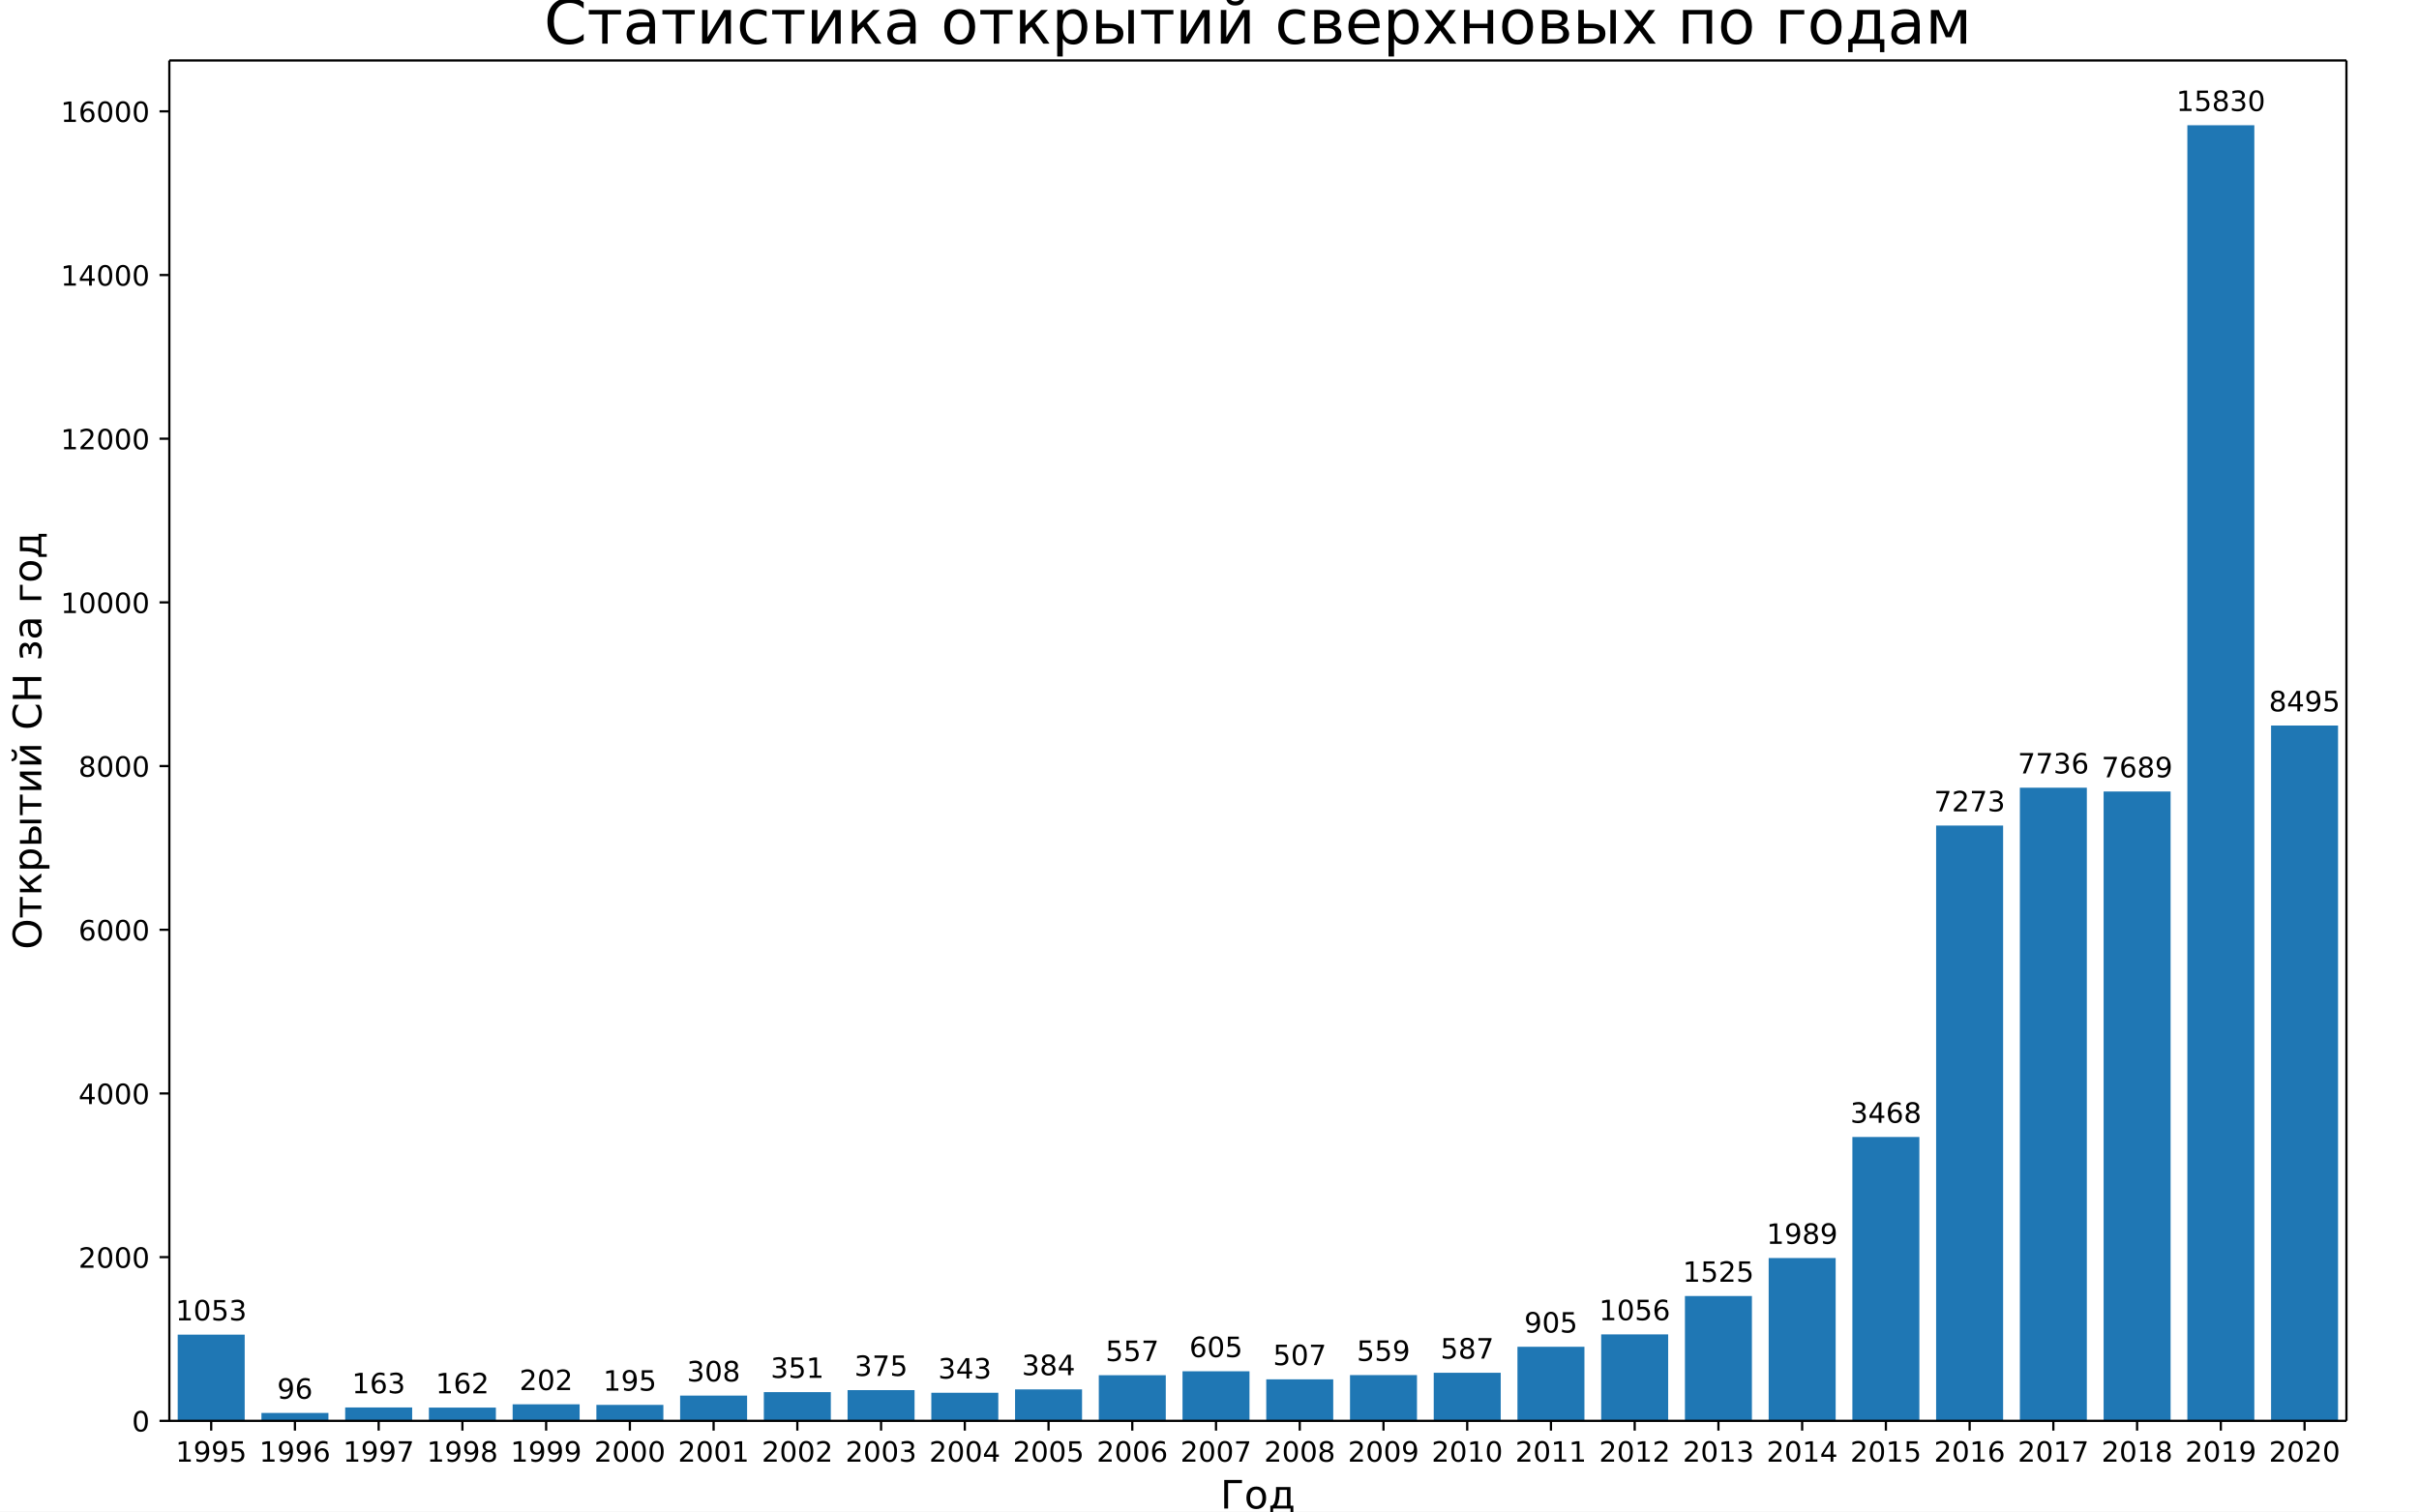
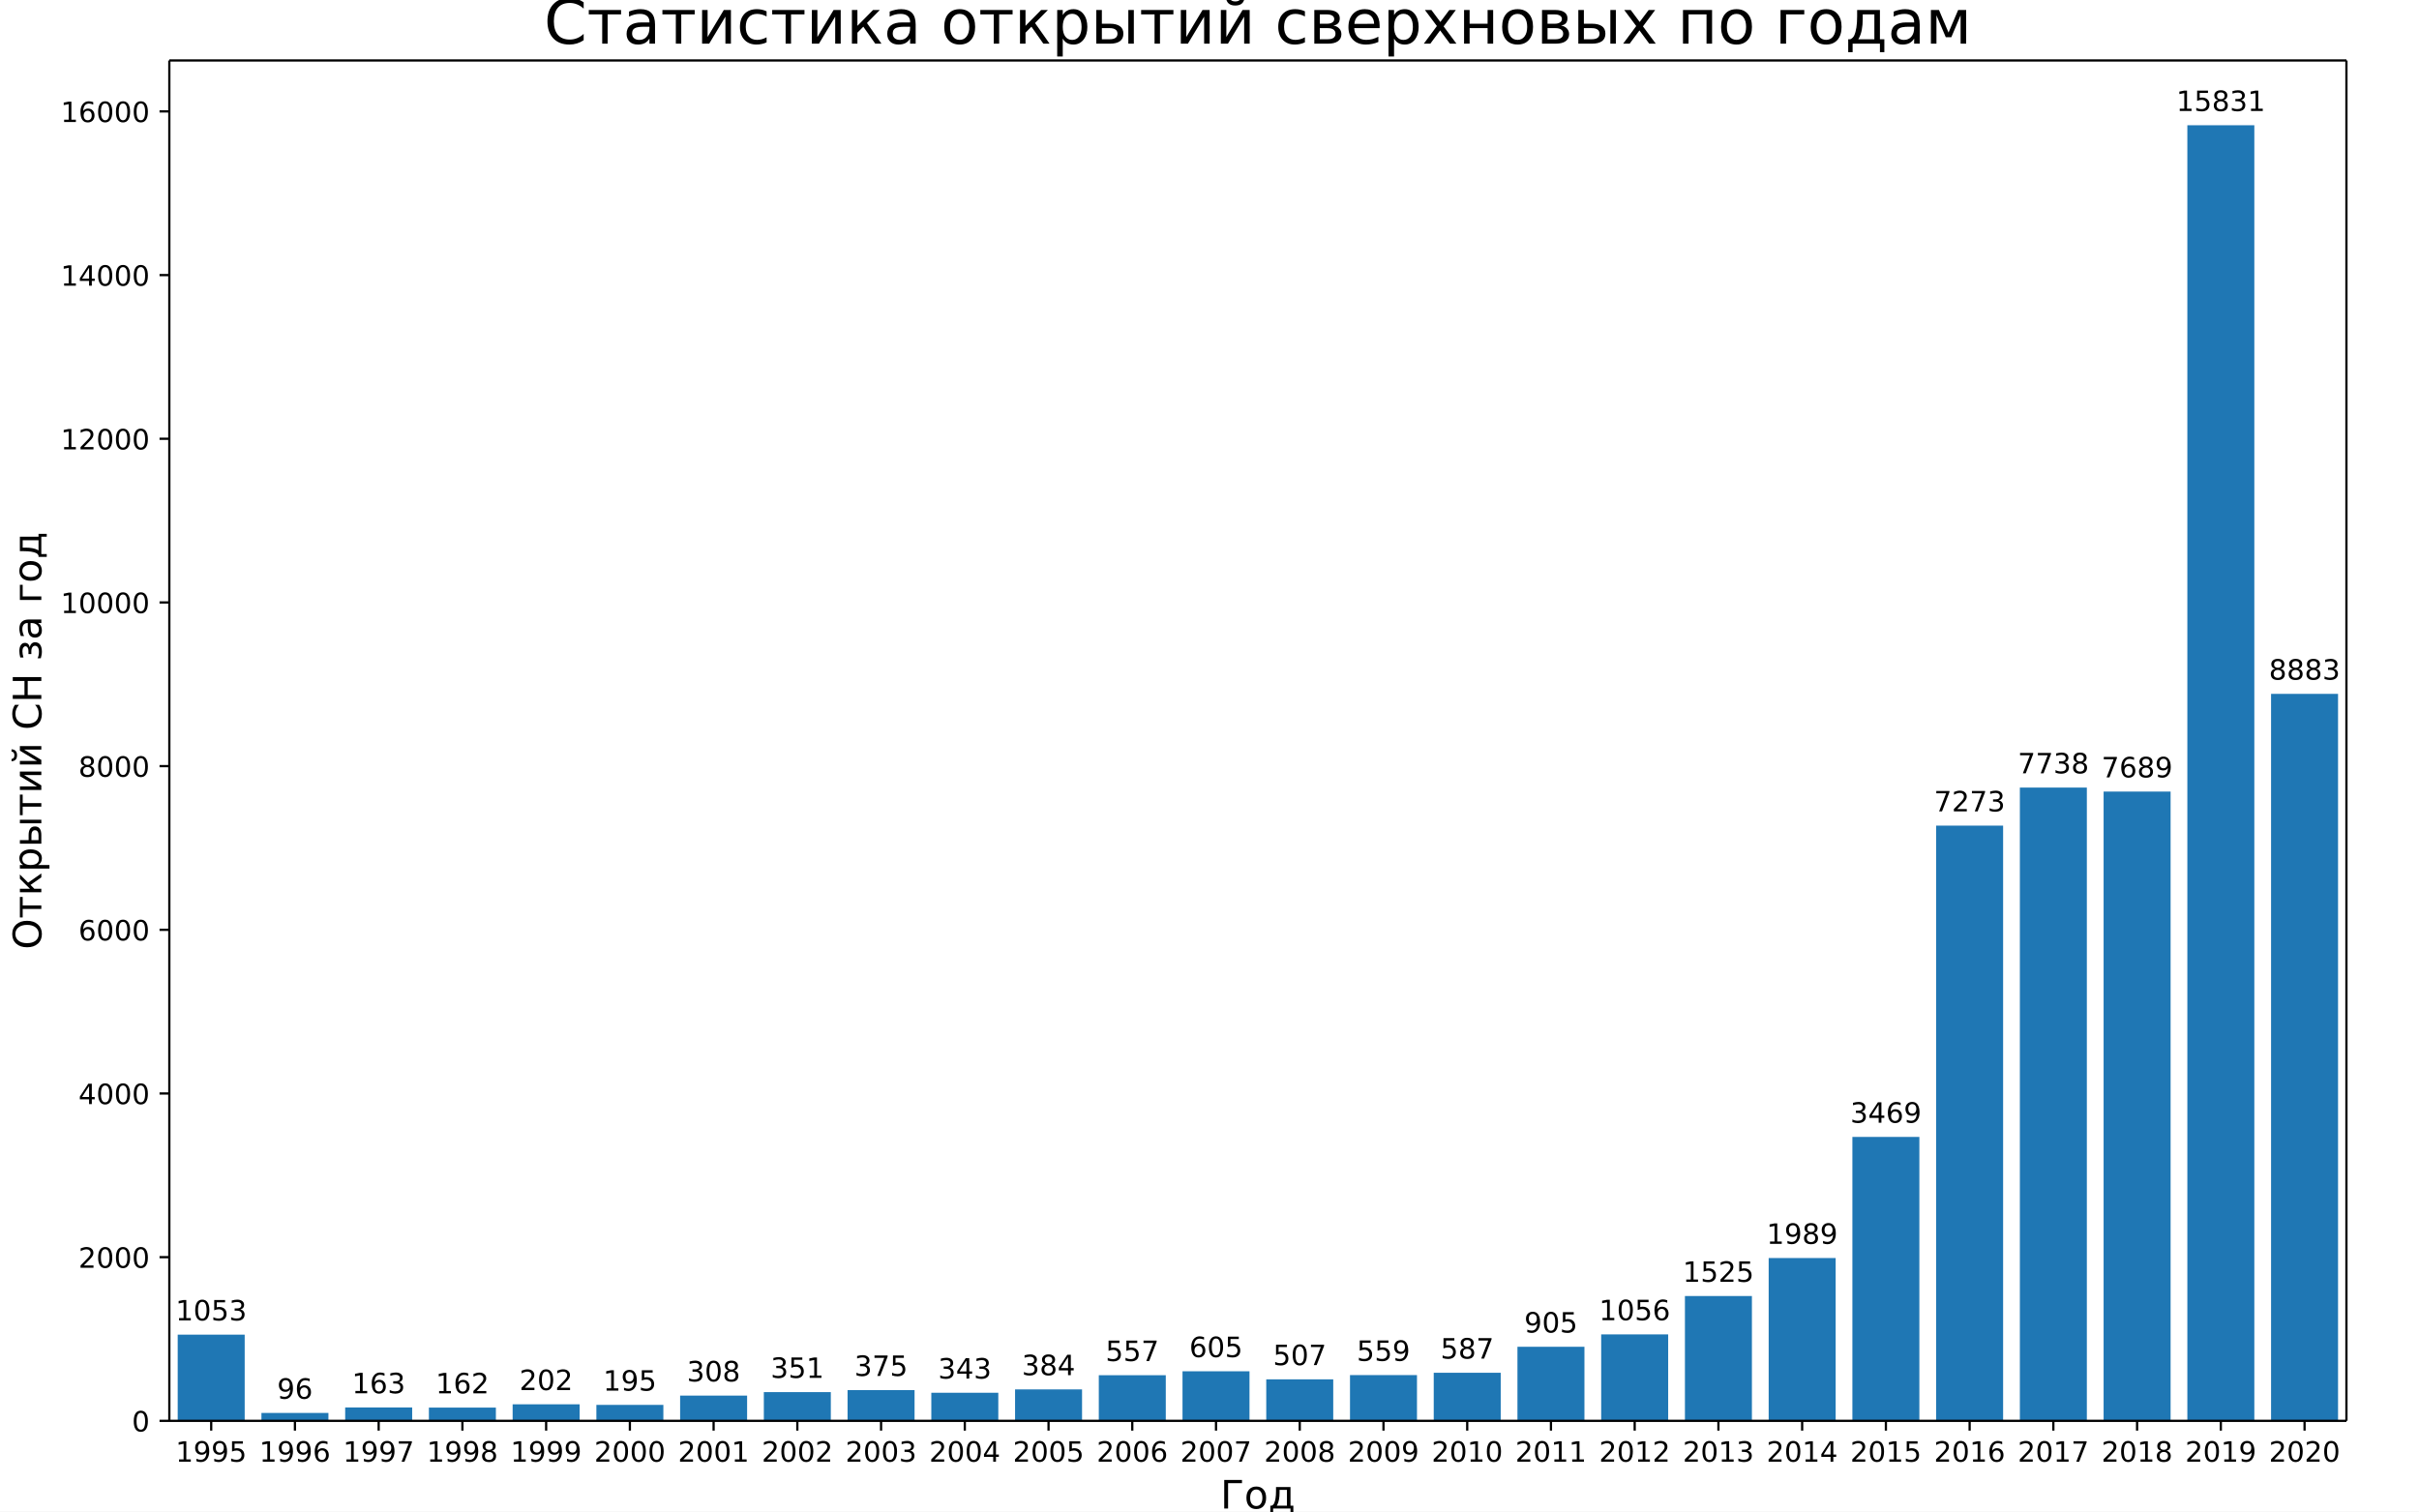
<svg xmlns="http://www.w3.org/2000/svg" xmlns:xlink="http://www.w3.org/1999/xlink" width="864pt" height="540pt" version="1.1" viewBox="0 0 864 540">
  <defs>
    <style type="text/css">*{stroke-linecap:butt;stroke-linejoin:round;}</style>
  </defs>
  <path d="m0 540h864v-540h-864z" fill="#fff" />
  <path d="m60.48 507.6h777.6v-486h-777.6z" fill="#fff" />
-   <path d="m63.471 507.6h23.926v-30.789h-23.926z" clip-path="url(#a)" fill="#1f77b4" />
+   <path d="m63.471 507.6h23.926v-30.787h-23.926z" clip-path="url(#a)" fill="#1f77b4" />
  <path d="m93.378 507.6h23.926v-2.807h-23.926z" clip-path="url(#a)" fill="#1f77b4" />
  <path d="m123.29 507.6h23.926v-4.766h-23.926z" clip-path="url(#a)" fill="#1f77b4" />
  <path d="m153.19 507.6h23.926v-4.737h-23.926z" clip-path="url(#a)" fill="#1f77b4" />
  <path d="m183.1 507.6h23.926v-5.906h-23.926z" clip-path="url(#a)" fill="#1f77b4" />
-   <path d="m213.01 507.6h23.926v-5.702h-23.926z" clip-path="url(#a)" fill="#1f77b4" />
-   <path d="m242.92 507.6h23.926v-9.006h-23.926z" clip-path="url(#a)" fill="#1f77b4" />
-   <path d="m272.82 507.6h23.926v-10.263h-23.926z" clip-path="url(#a)" fill="#1f77b4" />
-   <path d="m302.73 507.6h23.926v-10.965h-23.926z" clip-path="url(#a)" fill="#1f77b4" />
-   <path d="m332.64 507.6h23.926v-10.029h-23.926z" clip-path="url(#a)" fill="#1f77b4" />
-   <path d="m362.55 507.6h23.926v-11.228h-23.926z" clip-path="url(#a)" fill="#1f77b4" />
-   <path d="m392.46 507.6h23.926v-16.286h-23.926z" clip-path="url(#a)" fill="#1f77b4" />
-   <path d="m422.36 507.6h23.926v-17.69h-23.926z" clip-path="url(#a)" fill="#1f77b4" />
-   <path d="m452.27 507.6h23.926v-14.824h-23.926z" clip-path="url(#a)" fill="#1f77b4" />
-   <path d="m482.18 507.6h23.926v-16.345h-23.926z" clip-path="url(#a)" fill="#1f77b4" />
-   <path d="m512.09 507.6h23.926v-17.163h-23.926z" clip-path="url(#a)" fill="#1f77b4" />
-   <path d="m541.99 507.6h23.926v-26.462h-23.926z" clip-path="url(#a)" fill="#1f77b4" />
-   <path d="m571.9 507.6h23.926v-30.877h-23.926z" clip-path="url(#a)" fill="#1f77b4" />
-   <path d="m601.81 507.6h23.926v-44.59h-23.926z" clip-path="url(#a)" fill="#1f77b4" />
-   <path d="m631.72 507.6h23.926v-58.157h-23.926z" clip-path="url(#a)" fill="#1f77b4" />
-   <path d="m661.62 507.6h23.926v-101.4h-23.926z" clip-path="url(#a)" fill="#1f77b4" />
-   <path d="m691.53 507.6h23.926v-212.66h-23.926z" clip-path="url(#a)" fill="#1f77b4" />
-   <path d="m721.44 507.6h23.926v-226.19h-23.926z" clip-path="url(#a)" fill="#1f77b4" />
-   <path d="m751.35 507.6h23.926v-224.82h-23.926z" clip-path="url(#a)" fill="#1f77b4" />
+   <path d="m213.01 507.6h23.926v-5.701h-23.926z" clip-path="url(#a)" fill="#1f77b4" />
+   <path d="m242.92 507.6h23.926v-9.005h-23.926z" clip-path="url(#a)" fill="#1f77b4" />
+   <path d="m272.82 507.6h23.926v-10.262h-23.926z" clip-path="url(#a)" fill="#1f77b4" />
+   <path d="m302.73 507.6h23.926v-10.964h-23.926z" clip-path="url(#a)" fill="#1f77b4" />
+   <path d="m332.64 507.6h23.926v-10.028h-23.926z" clip-path="url(#a)" fill="#1f77b4" />
+   <path d="m362.55 507.6h23.926v-11.227h-23.926z" clip-path="url(#a)" fill="#1f77b4" />
+   <path d="m392.46 507.6h23.926v-16.285h-23.926z" clip-path="url(#a)" fill="#1f77b4" />
+   <path d="m422.36 507.6h23.926v-17.689h-23.926z" clip-path="url(#a)" fill="#1f77b4" />
+   <path d="m452.27 507.6h23.926v-14.823h-23.926z" clip-path="url(#a)" fill="#1f77b4" />
+   <path d="m482.18 507.6h23.926v-16.344h-23.926z" clip-path="url(#a)" fill="#1f77b4" />
+   <path d="m512.09 507.6h23.926v-17.162h-23.926z" clip-path="url(#a)" fill="#1f77b4" />
+   <path d="m541.99 507.6h23.926v-26.46h-23.926z" clip-path="url(#a)" fill="#1f77b4" />
+   <path d="m571.9 507.6h23.926v-30.875h-23.926z" clip-path="url(#a)" fill="#1f77b4" />
+   <path d="m601.81 507.6h23.926v-44.587h-23.926z" clip-path="url(#a)" fill="#1f77b4" />
+   <path d="m631.72 507.6h23.926v-58.153h-23.926z" clip-path="url(#a)" fill="#1f77b4" />
+   <path d="m661.62 507.6h23.926v-101.42h-23.926z" clip-path="url(#a)" fill="#1f77b4" />
+   <path d="m691.53 507.6h23.926v-212.64h-23.926z" clip-path="url(#a)" fill="#1f77b4" />
+   <path d="m721.44 507.6h23.926v-226.24h-23.926z" clip-path="url(#a)" fill="#1f77b4" />
+   <path d="m751.35 507.6h23.926v-224.81h-23.926z" clip-path="url(#a)" fill="#1f77b4" />
  <path d="m781.26 507.6h23.926v-462.86h-23.926z" clip-path="url(#a)" fill="#1f77b4" />
-   <path d="m811.16 507.6h23.926v-248.39h-23.926z" clip-path="url(#a)" fill="#1f77b4" />
+   <path d="m811.16 507.6h23.926v-259.72h-23.926z" clip-path="url(#a)" fill="#1f77b4" />
  <defs>
    <path id="b" d="m0 0v3.5" stroke="#000" stroke-width=".8" />
  </defs>
  <use x="75.434" y="507.6" stroke="#000000" stroke-width=".8" xlink:href="#b" />
  <text transform="rotate(-0 75.434 522.2)" x="75.434" y="522.198" font-family="DejaVu Sans" font-size="10px" text-anchor="middle">1995</text>
  <use x="105.342" y="507.6" stroke="#000000" stroke-width=".8" xlink:href="#b" />
  <text transform="rotate(-0 105.34 522.2)" x="105.342" y="522.198" font-family="DejaVu Sans" font-size="10px" text-anchor="middle">1996</text>
  <use x="135.249" y="507.6" stroke="#000000" stroke-width=".8" xlink:href="#b" />
  <text transform="rotate(-0 135.25 522.2)" x="135.249" y="522.198" font-family="DejaVu Sans" font-size="10px" text-anchor="middle">1997</text>
  <use x="165.157" y="507.6" stroke="#000000" stroke-width=".8" xlink:href="#b" />
  <text transform="rotate(-0 165.16 522.2)" x="165.157" y="522.198" font-family="DejaVu Sans" font-size="10px" text-anchor="middle">1998</text>
  <use x="195.065" y="507.6" stroke="#000000" stroke-width=".8" xlink:href="#b" />
  <text transform="rotate(-0 195.06 522.2)" x="195.065" y="522.198" font-family="DejaVu Sans" font-size="10px" text-anchor="middle">1999</text>
  <use x="224.972" y="507.6" stroke="#000000" stroke-width=".8" xlink:href="#b" />
  <text transform="rotate(-0 224.97 522.2)" x="224.972" y="522.198" font-family="DejaVu Sans" font-size="10px" text-anchor="middle">2000</text>
  <use x="254.88" y="507.6" stroke="#000000" stroke-width=".8" xlink:href="#b" />
  <text transform="rotate(-0 254.88 522.2)" x="254.88" y="522.198" font-family="DejaVu Sans" font-size="10px" text-anchor="middle">2001</text>
  <use x="284.788" y="507.6" stroke="#000000" stroke-width=".8" xlink:href="#b" />
  <text transform="rotate(-0 284.79 522.2)" x="284.788" y="522.198" font-family="DejaVu Sans" font-size="10px" text-anchor="middle">2002</text>
  <use x="314.695" y="507.6" stroke="#000000" stroke-width=".8" xlink:href="#b" />
  <text transform="rotate(-0 314.7 522.2)" x="314.695" y="522.198" font-family="DejaVu Sans" font-size="10px" text-anchor="middle">2003</text>
  <use x="344.603" y="507.6" stroke="#000000" stroke-width=".8" xlink:href="#b" />
  <text transform="rotate(-0 344.6 522.2)" x="344.603" y="522.198" font-family="DejaVu Sans" font-size="10px" text-anchor="middle">2004</text>
  <use x="374.511" y="507.6" stroke="#000000" stroke-width=".8" xlink:href="#b" />
  <text transform="rotate(-0 374.51 522.2)" x="374.511" y="522.198" font-family="DejaVu Sans" font-size="10px" text-anchor="middle">2005</text>
  <use x="404.418" y="507.6" stroke="#000000" stroke-width=".8" xlink:href="#b" />
  <text transform="rotate(-0 404.42 522.2)" x="404.418" y="522.198" font-family="DejaVu Sans" font-size="10px" text-anchor="middle">2006</text>
  <use x="434.326" y="507.6" stroke="#000000" stroke-width=".8" xlink:href="#b" />
  <text transform="rotate(-0 434.33 522.2)" x="434.326" y="522.198" font-family="DejaVu Sans" font-size="10px" text-anchor="middle">2007</text>
  <use x="464.234" y="507.6" stroke="#000000" stroke-width=".8" xlink:href="#b" />
  <text transform="rotate(-0 464.23 522.2)" x="464.234" y="522.198" font-family="DejaVu Sans" font-size="10px" text-anchor="middle">2008</text>
  <use x="494.142" y="507.6" stroke="#000000" stroke-width=".8" xlink:href="#b" />
  <text transform="rotate(-0 494.14 522.2)" x="494.142" y="522.198" font-family="DejaVu Sans" font-size="10px" text-anchor="middle">2009</text>
  <use x="524.049" y="507.6" stroke="#000000" stroke-width=".8" xlink:href="#b" />
  <text transform="rotate(-0 524.05 522.2)" x="524.049" y="522.198" font-family="DejaVu Sans" font-size="10px" text-anchor="middle">2010</text>
  <use x="553.957" y="507.6" stroke="#000000" stroke-width=".8" xlink:href="#b" />
  <text transform="rotate(-0 553.96 522.2)" x="553.957" y="522.198" font-family="DejaVu Sans" font-size="10px" text-anchor="middle">2011</text>
  <use x="583.865" y="507.6" stroke="#000000" stroke-width=".8" xlink:href="#b" />
  <text transform="rotate(-0 583.86 522.2)" x="583.865" y="522.198" font-family="DejaVu Sans" font-size="10px" text-anchor="middle">2012</text>
  <use x="613.772" y="507.6" stroke="#000000" stroke-width=".8" xlink:href="#b" />
  <text transform="rotate(-0 613.77 522.2)" x="613.772" y="522.198" font-family="DejaVu Sans" font-size="10px" text-anchor="middle">2013</text>
  <use x="643.68" y="507.6" stroke="#000000" stroke-width=".8" xlink:href="#b" />
  <text transform="rotate(-0 643.68 522.2)" x="643.68" y="522.198" font-family="DejaVu Sans" font-size="10px" text-anchor="middle">2014</text>
  <use x="673.588" y="507.6" stroke="#000000" stroke-width=".8" xlink:href="#b" />
  <text transform="rotate(-0 673.59 522.2)" x="673.588" y="522.198" font-family="DejaVu Sans" font-size="10px" text-anchor="middle">2015</text>
  <use x="703.495" y="507.6" stroke="#000000" stroke-width=".8" xlink:href="#b" />
  <text transform="rotate(-0 703.5 522.2)" x="703.495" y="522.198" font-family="DejaVu Sans" font-size="10px" text-anchor="middle">2016</text>
  <use x="733.403" y="507.6" stroke="#000000" stroke-width=".8" xlink:href="#b" />
  <text transform="rotate(-0 733.4 522.2)" x="733.403" y="522.198" font-family="DejaVu Sans" font-size="10px" text-anchor="middle">2017</text>
  <use x="763.311" y="507.6" stroke="#000000" stroke-width=".8" xlink:href="#b" />
  <text transform="rotate(-0 763.31 522.2)" x="763.311" y="522.198" font-family="DejaVu Sans" font-size="10px" text-anchor="middle">2018</text>
  <use x="793.218" y="507.6" stroke="#000000" stroke-width=".8" xlink:href="#b" />
  <text transform="rotate(-0 793.22 522.2)" x="793.218" y="522.198" font-family="DejaVu Sans" font-size="10px" text-anchor="middle">2019</text>
  <use x="823.126" y="507.6" stroke="#000000" stroke-width=".8" xlink:href="#b" />
  <text transform="rotate(-0 823.13 522.2)" x="823.126" y="522.198" font-family="DejaVu Sans" font-size="10px" text-anchor="middle">2020</text>
  <text transform="rotate(-0 449.28 538.92)" x="449.28" y="538.916" font-family="DejaVu Sans" font-size="14px" text-anchor="middle">Год</text>
  <defs>
    <path id="c" d="m0 0h-3.5" stroke="#000" stroke-width=".8" />
  </defs>
  <use x="60.48" y="507.6" stroke="#000000" stroke-width=".8" xlink:href="#c" />
  <text transform="rotate(-0 53.48 511.4)" x="53.48" y="511.399" font-family="DejaVu Sans" font-size="10px" text-anchor="end">0</text>
-   <use x="60.48" y="449.122" stroke="#000000" stroke-width=".8" xlink:href="#c" />
-   <text transform="rotate(-0 53.48 452.92)" x="53.48" y="452.921" font-family="DejaVu Sans" font-size="10px" text-anchor="end">2000</text>
-   <use x="60.48" y="390.643" stroke="#000000" stroke-width=".8" xlink:href="#c" />
-   <text transform="rotate(-0 53.48 394.44)" x="53.48" y="394.442" font-family="DejaVu Sans" font-size="10px" text-anchor="end">4000</text>
-   <use x="60.48" y="332.165" stroke="#000000" stroke-width=".8" xlink:href="#c" />
-   <text transform="rotate(-0 53.48 335.96)" x="53.48" y="335.964" font-family="DejaVu Sans" font-size="10px" text-anchor="end">6000</text>
-   <use x="60.48" y="273.686" stroke="#000000" stroke-width=".8" xlink:href="#c" />
-   <text transform="rotate(-0 53.48 277.49)" x="53.48" y="277.485" font-family="DejaVu Sans" font-size="10px" text-anchor="end">8000</text>
-   <use x="60.48" y="215.208" stroke="#000000" stroke-width=".8" xlink:href="#c" />
-   <text transform="rotate(-0 53.48 219.01)" x="53.48" y="219.007" font-family="DejaVu Sans" font-size="10px" text-anchor="end">10000</text>
-   <use x="60.48" y="156.729" stroke="#000000" stroke-width=".8" xlink:href="#c" />
-   <text transform="rotate(-0 53.48 160.53)" x="53.48" y="160.528" font-family="DejaVu Sans" font-size="10px" text-anchor="end">12000</text>
-   <use x="60.48" y="98.251" stroke="#000000" stroke-width=".8" xlink:href="#c" />
-   <text transform="rotate(-0 53.48 102.05)" x="53.48" y="102.05" font-family="DejaVu Sans" font-size="10px" text-anchor="end">14000</text>
-   <use x="60.48" y="39.772" stroke="#000000" stroke-width=".8" xlink:href="#c" />
-   <text transform="rotate(-0 53.48 43.571)" x="53.48" y="43.571" font-family="DejaVu Sans" font-size="10px" text-anchor="end">16000</text>
+   <use x="60.48" y="449.125" stroke="#000000" stroke-width=".8" xlink:href="#c" />
+   <text transform="rotate(-0 53.48 452.92)" x="53.48" y="452.924" font-family="DejaVu Sans" font-size="10px" text-anchor="end">2000</text>
+   <use x="60.48" y="390.65" stroke="#000000" stroke-width=".8" xlink:href="#c" />
+   <text transform="rotate(-0 53.48 394.45)" x="53.48" y="394.45" font-family="DejaVu Sans" font-size="10px" text-anchor="end">4000</text>
+   <use x="60.48" y="332.176" stroke="#000000" stroke-width=".8" xlink:href="#c" />
+   <text transform="rotate(-0 53.48 335.97)" x="53.48" y="335.975" font-family="DejaVu Sans" font-size="10px" text-anchor="end">6000</text>
+   <use x="60.48" y="273.701" stroke="#000000" stroke-width=".8" xlink:href="#c" />
+   <text transform="rotate(-0 53.48 277.5)" x="53.48" y="277.5" font-family="DejaVu Sans" font-size="10px" text-anchor="end">8000</text>
+   <use x="60.48" y="215.226" stroke="#000000" stroke-width=".8" xlink:href="#c" />
+   <text transform="rotate(-0 53.48 219.03)" x="53.48" y="219.025" font-family="DejaVu Sans" font-size="10px" text-anchor="end">10000</text>
+   <use x="60.48" y="156.751" stroke="#000000" stroke-width=".8" xlink:href="#c" />
+   <text transform="rotate(-0 53.48 160.55)" x="53.48" y="160.551" font-family="DejaVu Sans" font-size="10px" text-anchor="end">12000</text>
+   <use x="60.48" y="98.277" stroke="#000000" stroke-width=".8" xlink:href="#c" />
+   <text transform="rotate(-0 53.48 102.08)" x="53.48" y="102.076" font-family="DejaVu Sans" font-size="10px" text-anchor="end">14000</text>
+   <use x="60.48" y="39.802" stroke="#000000" stroke-width=".8" xlink:href="#c" />
+   <text transform="rotate(-0 53.48 43.601)" x="53.48" y="43.601" font-family="DejaVu Sans" font-size="10px" text-anchor="end">16000</text>
  <text transform="rotate(-90 14.756 264.6)" x="14.756" y="264.6" font-family="DejaVu Sans" font-size="14px" text-anchor="middle">Открытий СН за год</text>
  <path d="m60.48 507.6v-486" fill="none" stroke="#000" stroke-linecap="square" stroke-width=".8" />
  <path d="m838.08 507.6v-486" fill="none" stroke="#000" stroke-linecap="square" stroke-width=".8" />
  <path d="m60.48 507.6h777.6" fill="none" stroke="#000" stroke-linecap="square" stroke-width=".8" />
  <path d="m60.48 21.6h777.6" fill="none" stroke="#000" stroke-linecap="square" stroke-width=".8" />
-   <text transform="rotate(-0 75.434 471.73)" x="75.434" y="471.731" font-family="DejaVu Sans" font-size="10px" text-anchor="middle">1053</text>
-   <text transform="rotate(-0 105.34 499.71)" x="105.342" y="499.713" font-family="DejaVu Sans" font-size="10px" text-anchor="middle">96</text>
-   <text transform="rotate(-0 135.25 497.75)" x="135.249" y="497.754" font-family="DejaVu Sans" font-size="10px" text-anchor="middle">163</text>
+   <text transform="rotate(-0 75.434 471.73)" x="75.434" y="471.733" font-family="DejaVu Sans" font-size="10px" text-anchor="middle">1053</text>
+   <text transform="rotate(-0 105.34 499.71)" x="105.342" y="499.714" font-family="DejaVu Sans" font-size="10px" text-anchor="middle">96</text>
+   <text transform="rotate(-0 135.25 497.75)" x="135.249" y="497.755" font-family="DejaVu Sans" font-size="10px" text-anchor="middle">163</text>
  <text transform="rotate(-0 165.16 497.78)" x="165.157" y="497.784" font-family="DejaVu Sans" font-size="10px" text-anchor="middle">162</text>
  <text transform="rotate(-0 195.06 496.61)" x="195.065" y="496.614" font-family="DejaVu Sans" font-size="10px" text-anchor="middle">202</text>
  <text transform="rotate(-0 224.97 496.82)" x="224.972" y="496.819" font-family="DejaVu Sans" font-size="10px" text-anchor="middle">195</text>
-   <text transform="rotate(-0 254.88 493.51)" x="254.88" y="493.515" font-family="DejaVu Sans" font-size="10px" text-anchor="middle">308</text>
-   <text transform="rotate(-0 284.79 492.26)" x="284.788" y="492.257" font-family="DejaVu Sans" font-size="10px" text-anchor="middle">351</text>
+   <text transform="rotate(-0 254.88 493.52)" x="254.88" y="493.515" font-family="DejaVu Sans" font-size="10px" text-anchor="middle">308</text>
+   <text transform="rotate(-0 284.79 492.26)" x="284.788" y="492.258" font-family="DejaVu Sans" font-size="10px" text-anchor="middle">351</text>
  <text transform="rotate(-0 314.7 491.56)" x="314.695" y="491.556" font-family="DejaVu Sans" font-size="10px" text-anchor="middle">375</text>
-   <text transform="rotate(-0 344.6 492.49)" x="344.603" y="492.491" font-family="DejaVu Sans" font-size="10px" text-anchor="middle">343</text>
-   <text transform="rotate(-0 374.51 491.29)" x="374.511" y="491.292" font-family="DejaVu Sans" font-size="10px" text-anchor="middle">384</text>
-   <text transform="rotate(-0 404.42 486.23)" x="404.418" y="486.234" font-family="DejaVu Sans" font-size="10px" text-anchor="middle">557</text>
-   <text transform="rotate(-0 434.33 484.83)" x="434.326" y="484.831" font-family="DejaVu Sans" font-size="10px" text-anchor="middle">605</text>
-   <text transform="rotate(-0 464.23 487.7)" x="464.234" y="487.696" font-family="DejaVu Sans" font-size="10px" text-anchor="middle">507</text>
-   <text transform="rotate(-0 494.14 486.18)" x="494.142" y="486.176" font-family="DejaVu Sans" font-size="10px" text-anchor="middle">559</text>
-   <text transform="rotate(-0 524.05 485.36)" x="524.049" y="485.357" font-family="DejaVu Sans" font-size="10px" text-anchor="middle">587</text>
-   <text transform="rotate(-0 553.96 476.06)" x="553.957" y="476.059" font-family="DejaVu Sans" font-size="10px" text-anchor="middle">905</text>
-   <text transform="rotate(-0 583.86 471.64)" x="583.865" y="471.644" font-family="DejaVu Sans" font-size="10px" text-anchor="middle">1056</text>
-   <text transform="rotate(-0 613.77 457.93)" x="613.772" y="457.93" font-family="DejaVu Sans" font-size="10px" text-anchor="middle">1525</text>
-   <text transform="rotate(-0 643.68 444.36)" x="643.68" y="444.363" font-family="DejaVu Sans" font-size="10px" text-anchor="middle">1989</text>
-   <text transform="rotate(-0 673.59 401.12)" x="673.588" y="401.119" font-family="DejaVu Sans" font-size="10px" text-anchor="middle">3468</text>
-   <text transform="rotate(-0 703.5 289.86)" x="703.495" y="289.863" font-family="DejaVu Sans" font-size="10px" text-anchor="middle">7273</text>
-   <text transform="rotate(-0 733.4 276.33)" x="733.403" y="276.326" font-family="DejaVu Sans" font-size="10px" text-anchor="middle">7736</text>
-   <text transform="rotate(-0 763.31 277.7)" x="763.311" y="277.7" font-family="DejaVu Sans" font-size="10px" text-anchor="middle">7689</text>
-   <text transform="rotate(-0 793.22 39.663)" x="793.218" y="39.663" font-family="DejaVu Sans" font-size="10px" text-anchor="middle">15830</text>
-   <text transform="rotate(-0 823.13 254.13)" x="823.126" y="254.133" font-family="DejaVu Sans" font-size="10px" text-anchor="middle">8495</text>
+   <text transform="rotate(-0 344.6 492.49)" x="344.603" y="492.492" font-family="DejaVu Sans" font-size="10px" text-anchor="middle">343</text>
+   <text transform="rotate(-0 374.51 491.29)" x="374.511" y="491.293" font-family="DejaVu Sans" font-size="10px" text-anchor="middle">384</text>
+   <text transform="rotate(-0 404.42 486.24)" x="404.418" y="486.235" font-family="DejaVu Sans" font-size="10px" text-anchor="middle">557</text>
+   <text transform="rotate(-0 434.33 484.83)" x="434.326" y="484.832" font-family="DejaVu Sans" font-size="10px" text-anchor="middle">605</text>
+   <text transform="rotate(-0 464.23 487.7)" x="464.234" y="487.697" font-family="DejaVu Sans" font-size="10px" text-anchor="middle">507</text>
+   <text transform="rotate(-0 494.14 486.18)" x="494.142" y="486.177" font-family="DejaVu Sans" font-size="10px" text-anchor="middle">559</text>
+   <text transform="rotate(-0 524.05 485.36)" x="524.049" y="485.358" font-family="DejaVu Sans" font-size="10px" text-anchor="middle">587</text>
+   <text transform="rotate(-0 553.96 476.06)" x="553.957" y="476.06" font-family="DejaVu Sans" font-size="10px" text-anchor="middle">905</text>
+   <text transform="rotate(-0 583.86 471.65)" x="583.865" y="471.646" font-family="DejaVu Sans" font-size="10px" text-anchor="middle">1056</text>
+   <text transform="rotate(-0 613.77 457.93)" x="613.772" y="457.933" font-family="DejaVu Sans" font-size="10px" text-anchor="middle">1525</text>
+   <text transform="rotate(-0 643.68 444.37)" x="643.68" y="444.367" font-family="DejaVu Sans" font-size="10px" text-anchor="middle">1989</text>
+   <text transform="rotate(-0 673.59 401.1)" x="673.588" y="401.096" font-family="DejaVu Sans" font-size="10px" text-anchor="middle">3469</text>
+   <text transform="rotate(-0 703.5 289.88)" x="703.495" y="289.877" font-family="DejaVu Sans" font-size="10px" text-anchor="middle">7273</text>
+   <text transform="rotate(-0 733.4 276.28)" x="733.403" y="276.281" font-family="DejaVu Sans" font-size="10px" text-anchor="middle">7738</text>
+   <text transform="rotate(-0 763.31 277.71)" x="763.311" y="277.714" font-family="DejaVu Sans" font-size="10px" text-anchor="middle">7689</text>
+   <text transform="rotate(-0 793.22 39.663)" x="793.218" y="39.663" font-family="DejaVu Sans" font-size="10px" text-anchor="middle">15831</text>
+   <text transform="rotate(-0 823.13 242.8)" x="823.126" y="242.805" font-family="DejaVu Sans" font-size="10px" text-anchor="middle">8883</text>
  <text transform="rotate(-0 449.28 15.6)" x="449.28" y="15.6" font-family="DejaVu Sans" font-size="22px" text-anchor="middle">Статистика открытий сверхновых по годам</text>
  <defs>
    <clipPath id="a">
      <rect x="60.48" y="21.6" width="777.6" height="486" />
    </clipPath>
  </defs>
</svg>
